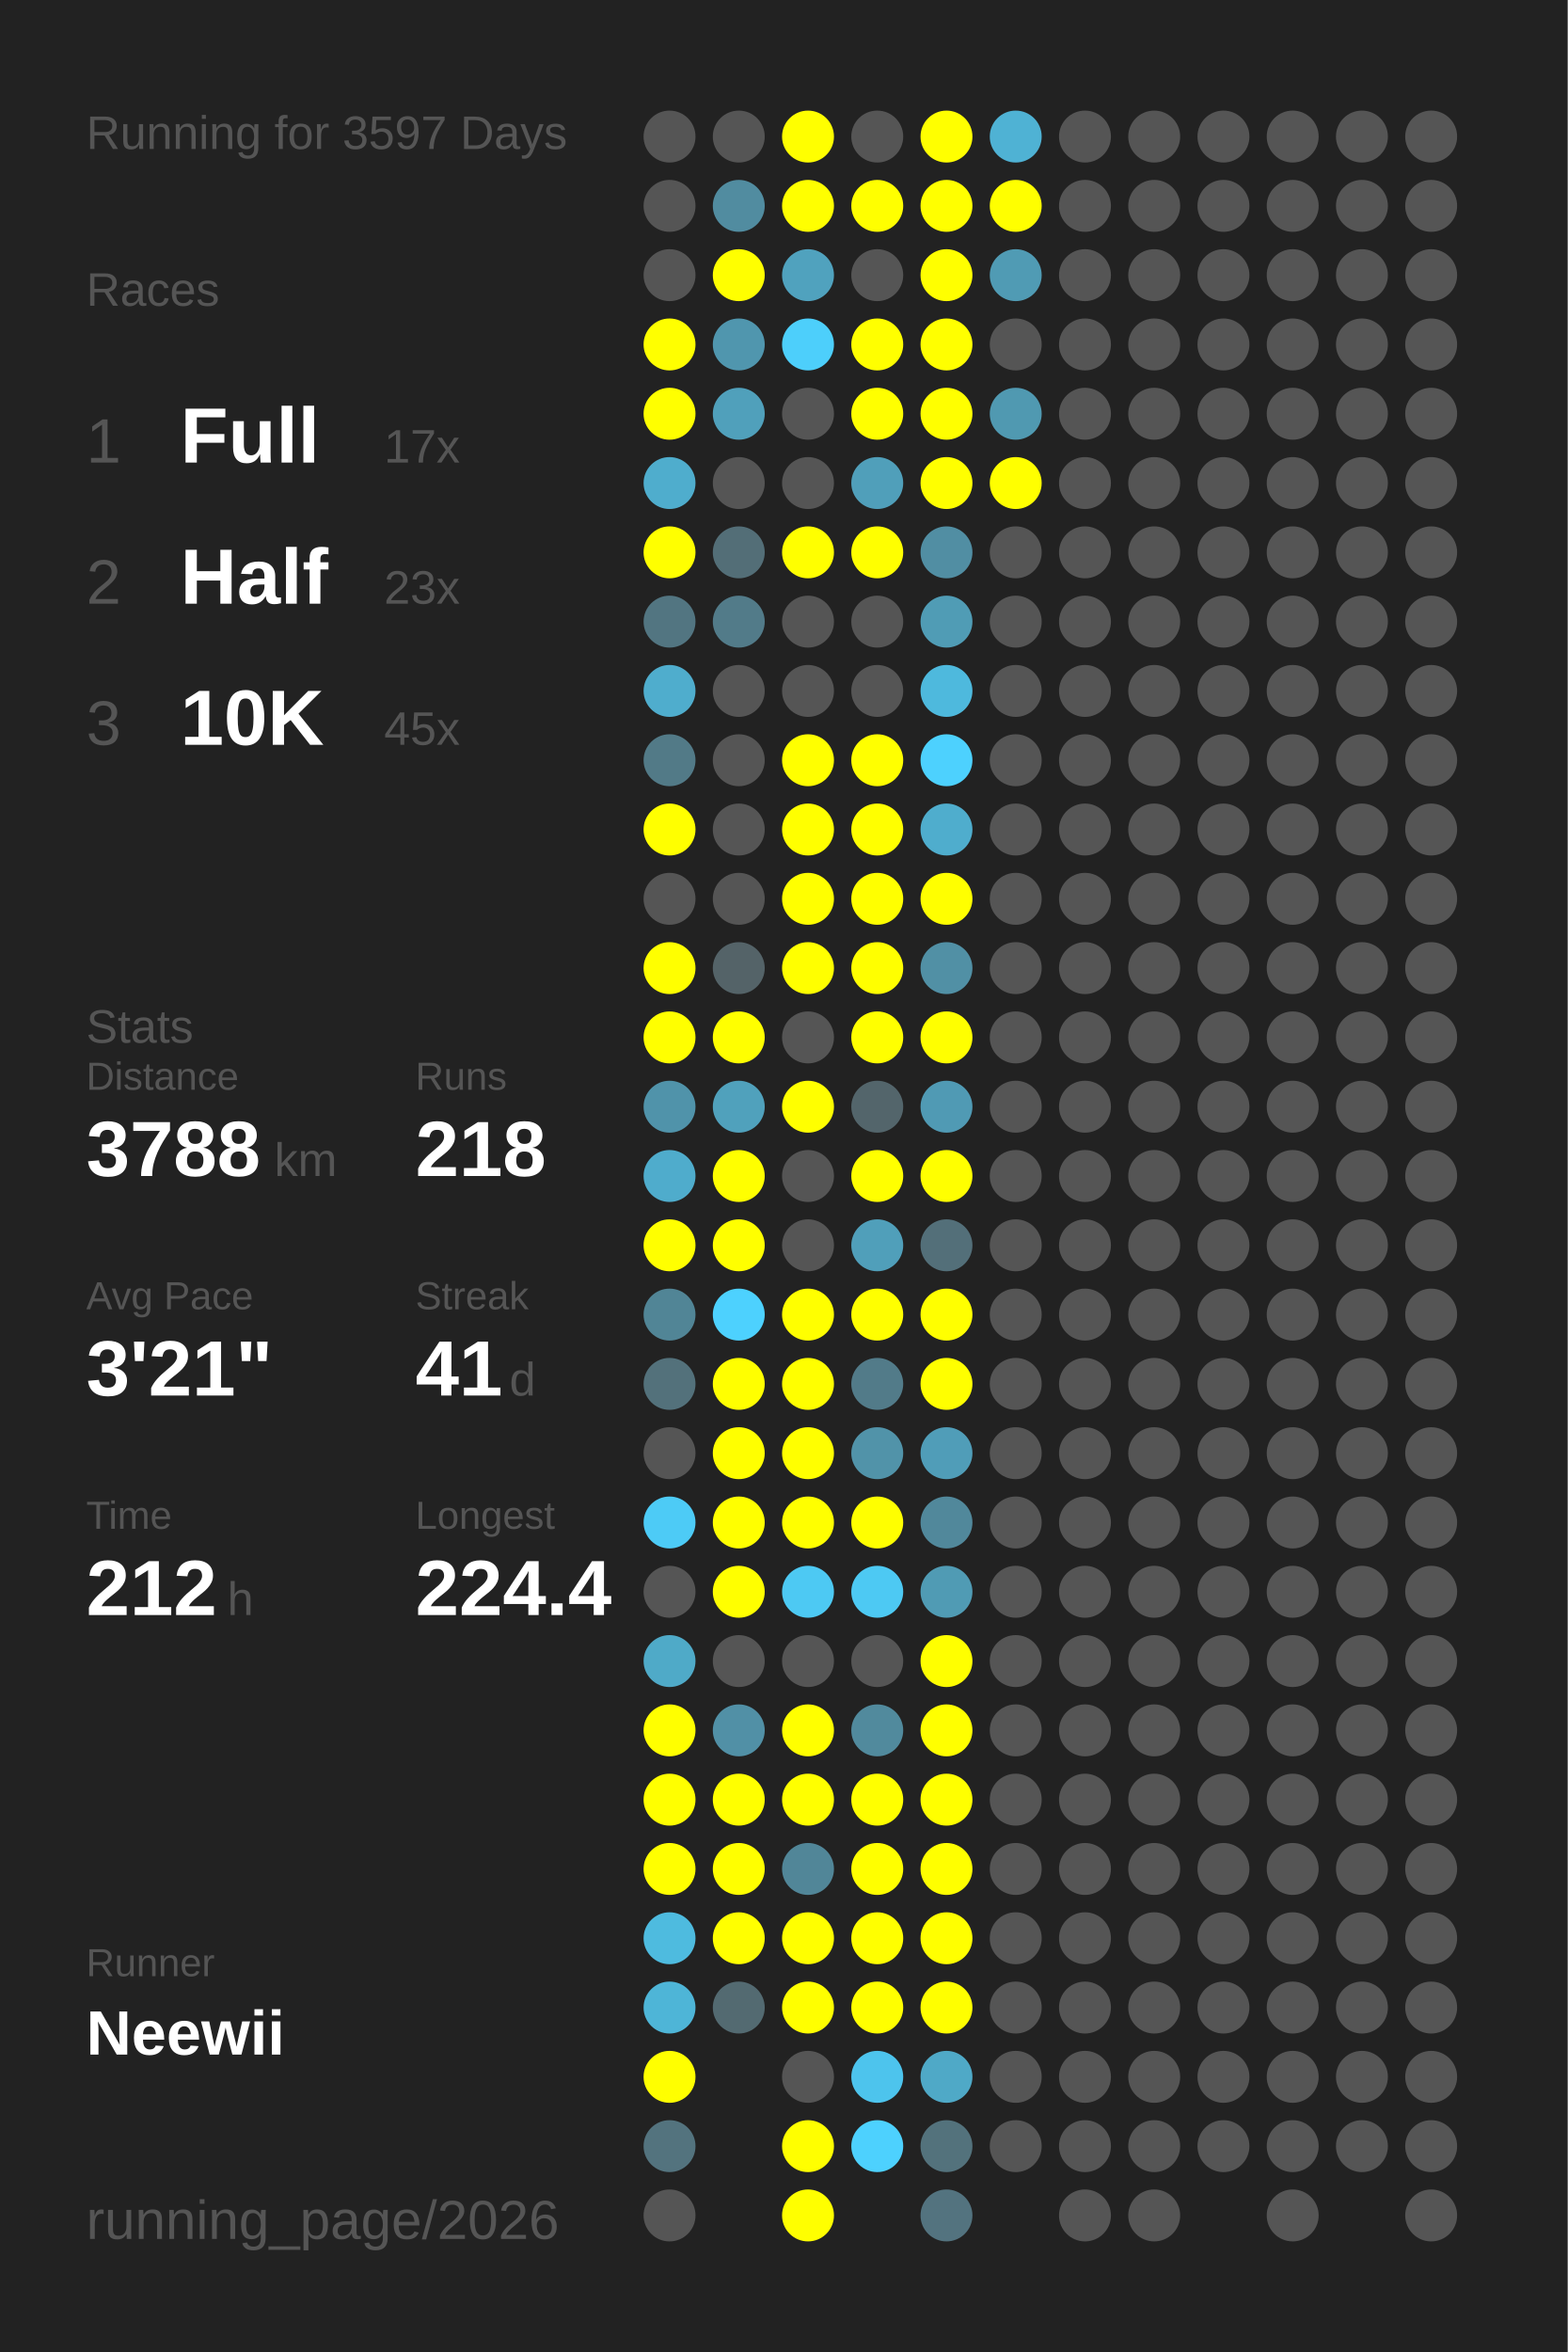
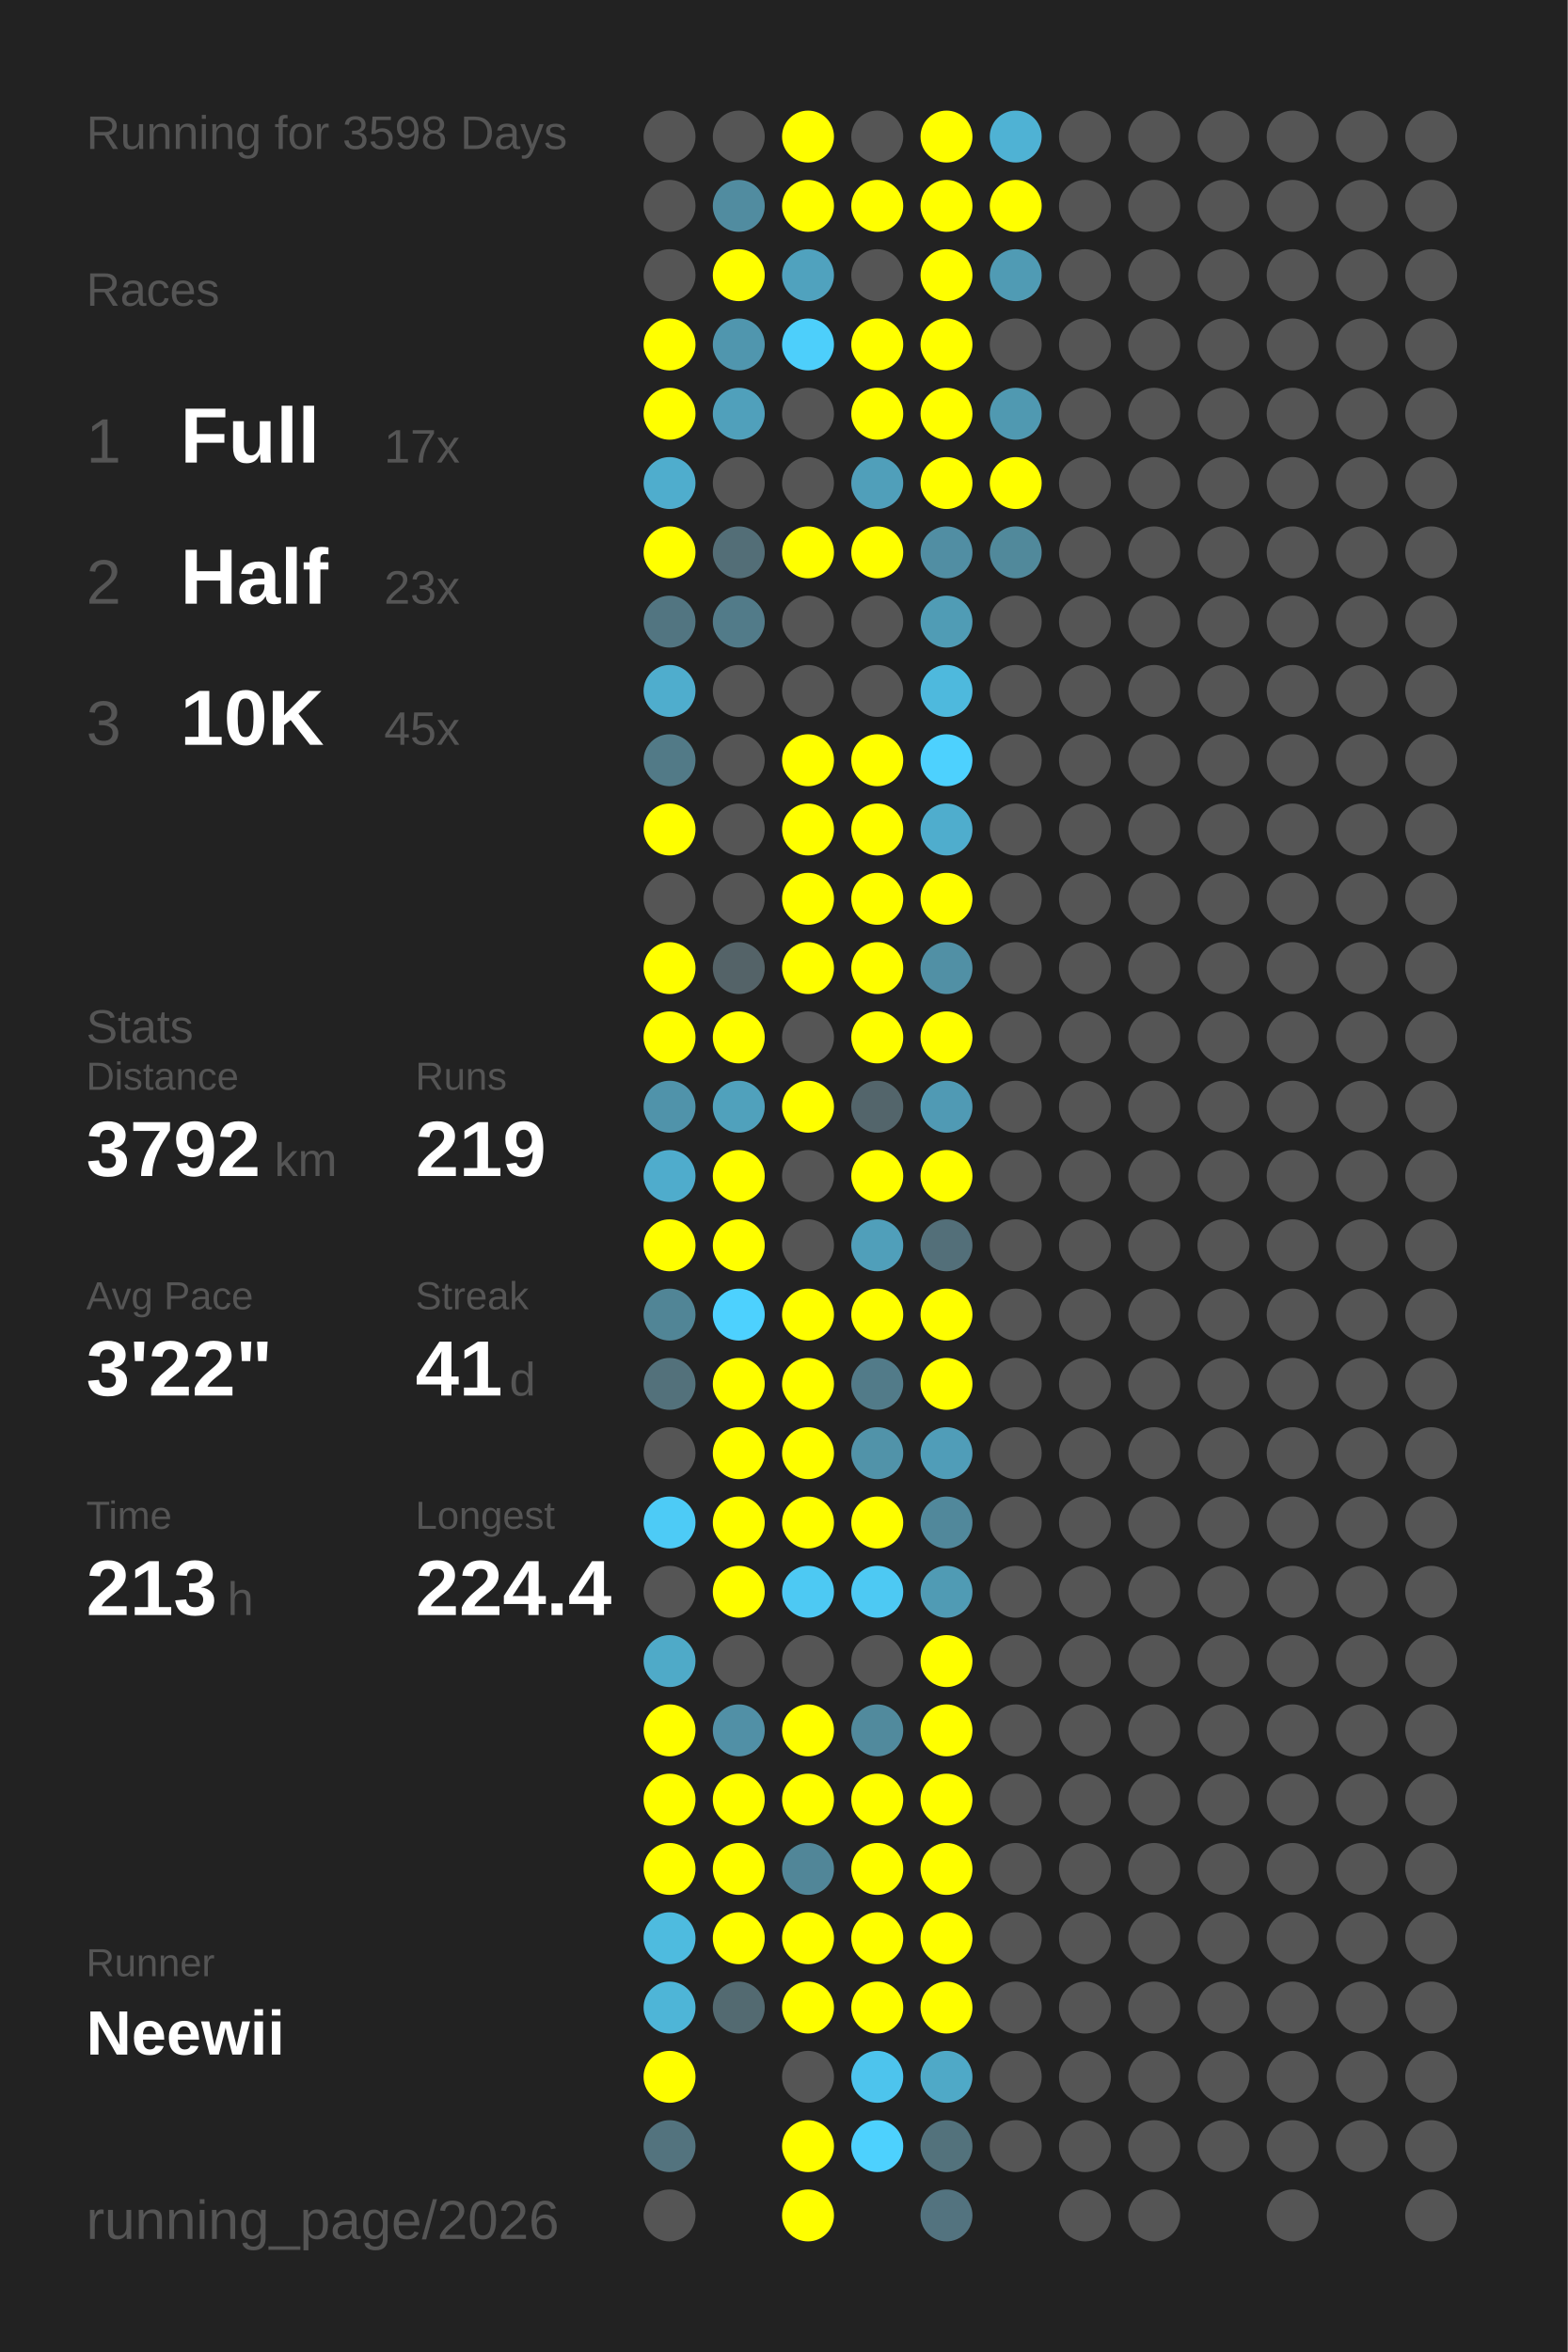
<svg xmlns="http://www.w3.org/2000/svg" baseProfile="full" height="300mm" version="1.1" viewBox="0,0,200,300" width="200mm">
  <defs />
  <rect fill="#222222" height="300" width="200" x="0" y="0" />
-   <text fill="#555555" style="font-size:6px; font-family:Arial;" x="11" y="19">Running for 3597 Days</text>
+   <text fill="#555555" style="font-size:6px; font-family:Arial;" x="11" y="19">Running for 3598 Days</text>
  <text fill="#555555" style="font-size:6px; font-family:Arial;" x="11" y="39">Races</text>
  <text fill="#555555" style="font-size:8px; font-family:Arial;" x="11" y="59">1</text>
  <text fill="#FFFFFF" style="font-size:10px; font-family:Arial; font-weight:bold;" x="23" y="59">Full</text>
  <text fill="#555555" style="font-size:6px; font-family:Arial;" x="49" y="59">17x</text>
  <text fill="#555555" style="font-size:8px; font-family:Arial;" x="11" y="77">2</text>
  <text fill="#FFFFFF" style="font-size:10px; font-family:Arial; font-weight:bold;" x="23" y="77">Half</text>
  <text fill="#555555" style="font-size:6px; font-family:Arial;" x="49" y="77">23x</text>
  <text fill="#555555" style="font-size:8px; font-family:Arial;" x="11" y="95">3</text>
  <text fill="#FFFFFF" style="font-size:10px; font-family:Arial; font-weight:bold;" x="23" y="95">10K</text>
  <text fill="#555555" style="font-size:6px; font-family:Arial;" x="49" y="95">45x</text>
  <text fill="#555555" style="font-size:6px; font-family:Arial;" x="11" y="133">Stats</text>
  <text fill="#555555" style="font-size:5px; font-family:Arial;" x="11" y="139">Distance</text>
-   <text fill="#FFFFFF" style="font-size:10px; font-family:Arial; font-weight:bold;" x="11" y="150">3788</text>
+   <text fill="#FFFFFF" style="font-size:10px; font-family:Arial; font-weight:bold;" x="11" y="150">3792</text>
  <text fill="#555555" style="font-size:6px; font-family:Arial;" x="35" y="150">km</text>
  <text fill="#555555" style="font-size:5px; font-family:Arial;" x="53" y="139">Runs</text>
-   <text fill="#FFFFFF" style="font-size:10px; font-family:Arial; font-weight:bold;" x="53" y="150">218</text>
+   <text fill="#FFFFFF" style="font-size:10px; font-family:Arial; font-weight:bold;" x="53" y="150">219</text>
  <text fill="#555555" style="font-size:5px; font-family:Arial;" x="11" y="167">Avg Pace</text>
-   <text fill="#FFFFFF" style="font-size:10px; font-family:Arial; font-weight:bold;" x="11" y="178">3'21"</text>
+   <text fill="#FFFFFF" style="font-size:10px; font-family:Arial; font-weight:bold;" x="11" y="178">3'22"</text>
  <text fill="#555555" style="font-size:5px; font-family:Arial;" x="53" y="167">Streak</text>
  <text fill="#FFFFFF" style="font-size:10px; font-family:Arial; font-weight:bold;" x="53" y="178">41</text>
  <text fill="#555555" style="font-size:6px; font-family:Arial;" x="65" y="178">d</text>
  <text fill="#555555" style="font-size:5px; font-family:Arial;" x="11" y="195">Time</text>
-   <text fill="#FFFFFF" style="font-size:10px; font-family:Arial; font-weight:bold;" x="11" y="206">212</text>
+   <text fill="#FFFFFF" style="font-size:10px; font-family:Arial; font-weight:bold;" x="11" y="206">213</text>
  <text fill="#555555" style="font-size:6px; font-family:Arial;" x="29" y="206">h</text>
  <text fill="#555555" style="font-size:5px; font-family:Arial;" x="53" y="195">Longest</text>
  <text fill="#FFFFFF" style="font-size:10px; font-family:Arial; font-weight:bold;" x="53" y="206">224.4</text>
  <text fill="#555555" style="font-size:5px; font-family:Arial;" x="11" y="252.065">Runner</text>
  <text fill="#FFFFFF" style="font-size:8px; font-family:Arial; font-weight:bold;" x="11" y="262.065">Neewii</text>
  <text fill="#555555" style="font-size:7px; font-family:Arial;" x="11" y="285.581">running_page/2026</text>
  <circle cx="85.417" cy="17.419" fill="#555555" r="3.312" />
  <circle cx="85.417" cy="26.258" fill="#555555" r="3.312" />
  <circle cx="85.417" cy="35.097" fill="#555555" r="3.312" />
  <circle cx="85.417" cy="43.935" fill="#FFFF00" r="3.312" />
  <circle cx="85.417" cy="52.774" fill="#FFFF00" r="3.312" />
  <circle cx="85.417" cy="61.613" fill="#4fadcd" r="3.312" />
  <circle cx="85.417" cy="70.452" fill="#FFFF00" r="3.312" />
  <circle cx="85.417" cy="79.29" fill="#527581" r="3.312" />
  <circle cx="85.417" cy="88.129" fill="#4fadcd" r="3.312" />
  <circle cx="85.417" cy="96.968" fill="#527a87" r="3.312" />
  <circle cx="85.417" cy="105.806" fill="#FFFF00" r="3.312" />
  <circle cx="85.417" cy="114.645" fill="#555555" r="3.312" />
  <circle cx="85.417" cy="123.484" fill="#FFFF00" r="3.312" />
  <circle cx="85.417" cy="132.323" fill="#FFFF00" r="3.312" />
  <circle cx="85.417" cy="141.161" fill="#5093aa" r="3.312" />
  <circle cx="85.417" cy="150" fill="#4faccc" r="3.312" />
  <circle cx="85.417" cy="158.839" fill="#FFFF00" r="3.312" />
  <circle cx="85.417" cy="167.677" fill="#518596" r="3.312" />
  <circle cx="85.417" cy="176.516" fill="#53717b" r="3.312" />
  <circle cx="85.417" cy="185.355" fill="#555555" r="3.312" />
  <circle cx="85.417" cy="194.194" fill="#4dcbf6" r="3.312" />
  <circle cx="85.417" cy="203.032" fill="#555555" r="3.312" />
  <circle cx="85.417" cy="211.871" fill="#4faac8" r="3.312" />
  <circle cx="85.417" cy="220.71" fill="#FFFF00" r="3.312" />
  <circle cx="85.417" cy="229.548" fill="#FFFF00" r="3.312" />
  <circle cx="85.417" cy="238.387" fill="#FFFF00" r="3.312" />
  <circle cx="85.417" cy="247.226" fill="#4ebbdf" r="3.312" />
  <circle cx="85.417" cy="256.065" fill="#4eb5d7" r="3.312" />
  <circle cx="85.417" cy="264.903" fill="#FFFF00" r="3.312" />
  <circle cx="85.417" cy="273.742" fill="#53737e" r="3.312" />
  <circle cx="85.417" cy="282.581" fill="#555555" r="3.312" />
  <circle cx="94.25" cy="17.419" fill="#555555" r="3.312" />
  <circle cx="94.25" cy="26.258" fill="#518ca0" r="3.312" />
  <circle cx="94.25" cy="35.097" fill="#FFFF00" r="3.312" />
  <circle cx="94.25" cy="43.935" fill="#5096ae" r="3.312" />
  <circle cx="94.25" cy="52.774" fill="#50a0bb" r="3.312" />
  <circle cx="94.25" cy="61.613" fill="#555555" r="3.312" />
  <circle cx="94.25" cy="70.452" fill="#536e77" r="3.312" />
  <circle cx="94.25" cy="79.29" fill="#527b89" r="3.312" />
  <circle cx="94.25" cy="88.129" fill="#555555" r="3.312" />
  <circle cx="94.25" cy="96.968" fill="#555555" r="3.312" />
  <circle cx="94.25" cy="105.806" fill="#555555" r="3.312" />
  <circle cx="94.25" cy="114.645" fill="#555555" r="3.312" />
  <circle cx="94.25" cy="123.484" fill="#546368" r="3.312" />
  <circle cx="94.25" cy="132.323" fill="#FFFF00" r="3.312" />
  <circle cx="94.25" cy="141.161" fill="#50a1bc" r="3.312" />
  <circle cx="94.25" cy="150" fill="#FFFF00" r="3.312" />
  <circle cx="94.25" cy="158.839" fill="#FFFF00" r="3.312" />
  <circle cx="94.25" cy="167.677" fill="#4dd1fe" r="3.312" />
  <circle cx="94.25" cy="176.516" fill="#FFFF00" r="3.312" />
  <circle cx="94.25" cy="185.355" fill="#FFFF00" r="3.312" />
  <circle cx="94.25" cy="194.194" fill="#FFFF00" r="3.312" />
  <circle cx="94.25" cy="203.032" fill="#FFFF00" r="3.312" />
  <circle cx="94.25" cy="211.871" fill="#555555" r="3.312" />
  <circle cx="94.25" cy="220.71" fill="#5190a6" r="3.312" />
  <circle cx="94.25" cy="229.548" fill="#FFFF00" r="3.312" />
  <circle cx="94.25" cy="238.387" fill="#FFFF00" r="3.312" />
  <circle cx="94.25" cy="247.226" fill="#FFFF00" r="3.312" />
  <circle cx="94.25" cy="256.065" fill="#536a71" r="3.312" />
  <circle cx="103.083" cy="17.419" fill="#FFFF00" r="3.312" />
  <circle cx="103.083" cy="26.258" fill="#FFFF00" r="3.312" />
  <circle cx="103.083" cy="35.097" fill="#50a2be" r="3.312" />
  <circle cx="103.083" cy="43.935" fill="#4dcffb" r="3.312" />
  <circle cx="103.083" cy="52.774" fill="#555555" r="3.312" />
  <circle cx="103.083" cy="61.613" fill="#555555" r="3.312" />
  <circle cx="103.083" cy="70.452" fill="#FFFF00" r="3.312" />
  <circle cx="103.083" cy="79.29" fill="#555555" r="3.312" />
  <circle cx="103.083" cy="88.129" fill="#555555" r="3.312" />
  <circle cx="103.083" cy="96.968" fill="#FFFF00" r="3.312" />
  <circle cx="103.083" cy="105.806" fill="#FFFF00" r="3.312" />
  <circle cx="103.083" cy="114.645" fill="#FFFF00" r="3.312" />
  <circle cx="103.083" cy="123.484" fill="#FFFF00" r="3.312" />
  <circle cx="103.083" cy="132.323" fill="#555555" r="3.312" />
  <circle cx="103.083" cy="141.161" fill="#FFFF00" r="3.312" />
  <circle cx="103.083" cy="150" fill="#555555" r="3.312" />
  <circle cx="103.083" cy="158.839" fill="#555555" r="3.312" />
  <circle cx="103.083" cy="167.677" fill="#FFFF00" r="3.312" />
  <circle cx="103.083" cy="176.516" fill="#FFFF00" r="3.312" />
  <circle cx="103.083" cy="185.355" fill="#FFFF00" r="3.312" />
  <circle cx="103.083" cy="194.194" fill="#FFFF00" r="3.312" />
  <circle cx="103.083" cy="203.032" fill="#4dc9f3" r="3.312" />
  <circle cx="103.083" cy="211.871" fill="#555555" r="3.312" />
  <circle cx="103.083" cy="220.71" fill="#FFFF00" r="3.312" />
  <circle cx="103.083" cy="229.548" fill="#FFFF00" r="3.312" />
  <circle cx="103.083" cy="238.387" fill="#518698" r="3.312" />
  <circle cx="103.083" cy="247.226" fill="#FFFF00" r="3.312" />
  <circle cx="103.083" cy="256.065" fill="#FFFF00" r="3.312" />
  <circle cx="103.083" cy="264.903" fill="#555555" r="3.312" />
  <circle cx="103.083" cy="273.742" fill="#FFFF00" r="3.312" />
  <circle cx="103.083" cy="282.581" fill="#FFFF00" r="3.312" />
  <circle cx="111.917" cy="17.419" fill="#555555" r="3.312" />
  <circle cx="111.917" cy="26.258" fill="#FFFF00" r="3.312" />
  <circle cx="111.917" cy="35.097" fill="#555555" r="3.312" />
  <circle cx="111.917" cy="43.935" fill="#FFFF00" r="3.312" />
  <circle cx="111.917" cy="52.774" fill="#FFFF00" r="3.312" />
  <circle cx="111.917" cy="61.613" fill="#509fba" r="3.312" />
  <circle cx="111.917" cy="70.452" fill="#FFFF00" r="3.312" />
  <circle cx="111.917" cy="79.29" fill="#555555" r="3.312" />
  <circle cx="111.917" cy="88.129" fill="#555555" r="3.312" />
  <circle cx="111.917" cy="96.968" fill="#FFFF00" r="3.312" />
  <circle cx="111.917" cy="105.806" fill="#FFFF00" r="3.312" />
  <circle cx="111.917" cy="114.645" fill="#FFFF00" r="3.312" />
  <circle cx="111.917" cy="123.484" fill="#FFFF00" r="3.312" />
  <circle cx="111.917" cy="132.323" fill="#FFFF00" r="3.312" />
  <circle cx="111.917" cy="141.161" fill="#53656b" r="3.312" />
  <circle cx="111.917" cy="150" fill="#FFFF00" r="3.312" />
  <circle cx="111.917" cy="158.839" fill="#509fba" r="3.312" />
  <circle cx="111.917" cy="167.677" fill="#FFFF00" r="3.312" />
  <circle cx="111.917" cy="176.516" fill="#527b89" r="3.312" />
  <circle cx="111.917" cy="185.355" fill="#5193a9" r="3.312" />
  <circle cx="111.917" cy="194.194" fill="#FFFF00" r="3.312" />
  <circle cx="111.917" cy="203.032" fill="#4dc9f3" r="3.312" />
  <circle cx="111.917" cy="211.871" fill="#555555" r="3.312" />
  <circle cx="111.917" cy="220.71" fill="#518a9d" r="3.312" />
  <circle cx="111.917" cy="229.548" fill="#FFFF00" r="3.312" />
  <circle cx="111.917" cy="238.387" fill="#FFFF00" r="3.312" />
  <circle cx="111.917" cy="247.226" fill="#FFFF00" r="3.312" />
  <circle cx="111.917" cy="256.065" fill="#FFFF00" r="3.312" />
  <circle cx="111.917" cy="264.903" fill="#4dc4ed" r="3.312" />
  <circle cx="111.917" cy="273.742" fill="#4dd1fe" r="3.312" />
  <circle cx="120.75" cy="17.419" fill="#FFFF00" r="3.312" />
  <circle cx="120.75" cy="26.258" fill="#FFFF00" r="3.312" />
  <circle cx="120.75" cy="35.097" fill="#FFFF00" r="3.312" />
  <circle cx="120.75" cy="43.935" fill="#FFFF00" r="3.312" />
  <circle cx="120.75" cy="52.774" fill="#FFFF00" r="3.312" />
  <circle cx="120.75" cy="61.613" fill="#FFFF00" r="3.312" />
  <circle cx="120.75" cy="70.452" fill="#518ea3" r="3.312" />
  <circle cx="120.75" cy="79.29" fill="#509cb5" r="3.312" />
  <circle cx="120.75" cy="88.129" fill="#4eb9dd" r="3.312" />
  <circle cx="120.75" cy="96.968" fill="#4dd1fe" r="3.312" />
  <circle cx="120.75" cy="105.806" fill="#4fadcd" r="3.312" />
  <circle cx="120.75" cy="114.645" fill="#FFFF00" r="3.312" />
  <circle cx="120.75" cy="123.484" fill="#5190a5" r="3.312" />
  <circle cx="120.75" cy="132.323" fill="#FFFF00" r="3.312" />
  <circle cx="120.75" cy="141.161" fill="#509ab4" r="3.312" />
  <circle cx="120.75" cy="150" fill="#FFFF00" r="3.312" />
  <circle cx="120.75" cy="158.839" fill="#536f79" r="3.312" />
  <circle cx="120.75" cy="167.677" fill="#FFFF00" r="3.312" />
  <circle cx="120.75" cy="176.516" fill="#FFFF00" r="3.312" />
  <circle cx="120.75" cy="185.355" fill="#509db8" r="3.312" />
  <circle cx="120.75" cy="194.194" fill="#51889b" r="3.312" />
  <circle cx="120.75" cy="203.032" fill="#509bb4" r="3.312" />
  <circle cx="120.75" cy="211.871" fill="#FFFF00" r="3.312" />
  <circle cx="120.75" cy="220.71" fill="#FFFF00" r="3.312" />
  <circle cx="120.75" cy="229.548" fill="#FFFF00" r="3.312" />
  <circle cx="120.75" cy="238.387" fill="#FFFF00" r="3.312" />
  <circle cx="120.75" cy="247.226" fill="#FFFF00" r="3.312" />
  <circle cx="120.75" cy="256.065" fill="#FFFF00" r="3.312" />
  <circle cx="120.75" cy="264.903" fill="#4fa9c7" r="3.312" />
  <circle cx="120.75" cy="273.742" fill="#53727c" r="3.312" />
  <circle cx="120.75" cy="282.581" fill="#53737f" r="3.312" />
  <circle cx="129.583" cy="17.419" fill="#4fb2d4" r="3.312" />
  <circle cx="129.583" cy="26.258" fill="#FFFF00" r="3.312" />
  <circle cx="129.583" cy="35.097" fill="#509bb4" r="3.312" />
  <circle cx="129.583" cy="43.935" fill="#555555" r="3.312" />
  <circle cx="129.583" cy="52.774" fill="#5099b1" r="3.312" />
  <circle cx="129.583" cy="61.613" fill="#FFFF00" r="3.312" />
-   <circle cx="129.583" cy="70.452" fill="#555555" r="3.312" />
+   <circle cx="129.583" cy="70.452" fill="#51899b" r="3.312" />
  <circle cx="129.583" cy="79.29" fill="#555555" r="3.312" />
  <circle cx="129.583" cy="88.129" fill="#555555" r="3.312" />
  <circle cx="129.583" cy="96.968" fill="#555555" r="3.312" />
  <circle cx="129.583" cy="105.806" fill="#555555" r="3.312" />
  <circle cx="129.583" cy="114.645" fill="#555555" r="3.312" />
  <circle cx="129.583" cy="123.484" fill="#555555" r="3.312" />
  <circle cx="129.583" cy="132.323" fill="#555555" r="3.312" />
  <circle cx="129.583" cy="141.161" fill="#555555" r="3.312" />
  <circle cx="129.583" cy="150" fill="#555555" r="3.312" />
  <circle cx="129.583" cy="158.839" fill="#555555" r="3.312" />
  <circle cx="129.583" cy="167.677" fill="#555555" r="3.312" />
  <circle cx="129.583" cy="176.516" fill="#555555" r="3.312" />
  <circle cx="129.583" cy="185.355" fill="#555555" r="3.312" />
  <circle cx="129.583" cy="194.194" fill="#555555" r="3.312" />
  <circle cx="129.583" cy="203.032" fill="#555555" r="3.312" />
  <circle cx="129.583" cy="211.871" fill="#555555" r="3.312" />
  <circle cx="129.583" cy="220.71" fill="#555555" r="3.312" />
  <circle cx="129.583" cy="229.548" fill="#555555" r="3.312" />
  <circle cx="129.583" cy="238.387" fill="#555555" r="3.312" />
  <circle cx="129.583" cy="247.226" fill="#555555" r="3.312" />
  <circle cx="129.583" cy="256.065" fill="#555555" r="3.312" />
  <circle cx="129.583" cy="264.903" fill="#555555" r="3.312" />
  <circle cx="129.583" cy="273.742" fill="#555555" r="3.312" />
  <circle cx="138.417" cy="17.419" fill="#555555" r="3.312" />
  <circle cx="138.417" cy="26.258" fill="#555555" r="3.312" />
  <circle cx="138.417" cy="35.097" fill="#555555" r="3.312" />
  <circle cx="138.417" cy="43.935" fill="#555555" r="3.312" />
  <circle cx="138.417" cy="52.774" fill="#555555" r="3.312" />
  <circle cx="138.417" cy="61.613" fill="#555555" r="3.312" />
  <circle cx="138.417" cy="70.452" fill="#555555" r="3.312" />
  <circle cx="138.417" cy="79.29" fill="#555555" r="3.312" />
  <circle cx="138.417" cy="88.129" fill="#555555" r="3.312" />
  <circle cx="138.417" cy="96.968" fill="#555555" r="3.312" />
  <circle cx="138.417" cy="105.806" fill="#555555" r="3.312" />
  <circle cx="138.417" cy="114.645" fill="#555555" r="3.312" />
  <circle cx="138.417" cy="123.484" fill="#555555" r="3.312" />
  <circle cx="138.417" cy="132.323" fill="#555555" r="3.312" />
  <circle cx="138.417" cy="141.161" fill="#555555" r="3.312" />
  <circle cx="138.417" cy="150" fill="#555555" r="3.312" />
  <circle cx="138.417" cy="158.839" fill="#555555" r="3.312" />
  <circle cx="138.417" cy="167.677" fill="#555555" r="3.312" />
  <circle cx="138.417" cy="176.516" fill="#555555" r="3.312" />
  <circle cx="138.417" cy="185.355" fill="#555555" r="3.312" />
  <circle cx="138.417" cy="194.194" fill="#555555" r="3.312" />
  <circle cx="138.417" cy="203.032" fill="#555555" r="3.312" />
  <circle cx="138.417" cy="211.871" fill="#555555" r="3.312" />
  <circle cx="138.417" cy="220.71" fill="#555555" r="3.312" />
  <circle cx="138.417" cy="229.548" fill="#555555" r="3.312" />
  <circle cx="138.417" cy="238.387" fill="#555555" r="3.312" />
  <circle cx="138.417" cy="247.226" fill="#555555" r="3.312" />
  <circle cx="138.417" cy="256.065" fill="#555555" r="3.312" />
  <circle cx="138.417" cy="264.903" fill="#555555" r="3.312" />
  <circle cx="138.417" cy="273.742" fill="#555555" r="3.312" />
  <circle cx="138.417" cy="282.581" fill="#555555" r="3.312" />
  <circle cx="147.25" cy="17.419" fill="#555555" r="3.312" />
  <circle cx="147.25" cy="26.258" fill="#555555" r="3.312" />
  <circle cx="147.25" cy="35.097" fill="#555555" r="3.312" />
  <circle cx="147.25" cy="43.935" fill="#555555" r="3.312" />
  <circle cx="147.25" cy="52.774" fill="#555555" r="3.312" />
  <circle cx="147.25" cy="61.613" fill="#555555" r="3.312" />
  <circle cx="147.25" cy="70.452" fill="#555555" r="3.312" />
  <circle cx="147.25" cy="79.29" fill="#555555" r="3.312" />
  <circle cx="147.25" cy="88.129" fill="#555555" r="3.312" />
  <circle cx="147.25" cy="96.968" fill="#555555" r="3.312" />
  <circle cx="147.25" cy="105.806" fill="#555555" r="3.312" />
  <circle cx="147.25" cy="114.645" fill="#555555" r="3.312" />
  <circle cx="147.25" cy="123.484" fill="#555555" r="3.312" />
  <circle cx="147.25" cy="132.323" fill="#555555" r="3.312" />
  <circle cx="147.25" cy="141.161" fill="#555555" r="3.312" />
  <circle cx="147.25" cy="150" fill="#555555" r="3.312" />
  <circle cx="147.25" cy="158.839" fill="#555555" r="3.312" />
  <circle cx="147.25" cy="167.677" fill="#555555" r="3.312" />
  <circle cx="147.25" cy="176.516" fill="#555555" r="3.312" />
  <circle cx="147.25" cy="185.355" fill="#555555" r="3.312" />
  <circle cx="147.25" cy="194.194" fill="#555555" r="3.312" />
  <circle cx="147.25" cy="203.032" fill="#555555" r="3.312" />
  <circle cx="147.25" cy="211.871" fill="#555555" r="3.312" />
  <circle cx="147.25" cy="220.71" fill="#555555" r="3.312" />
  <circle cx="147.25" cy="229.548" fill="#555555" r="3.312" />
  <circle cx="147.25" cy="238.387" fill="#555555" r="3.312" />
  <circle cx="147.25" cy="247.226" fill="#555555" r="3.312" />
  <circle cx="147.25" cy="256.065" fill="#555555" r="3.312" />
  <circle cx="147.25" cy="264.903" fill="#555555" r="3.312" />
  <circle cx="147.25" cy="273.742" fill="#555555" r="3.312" />
  <circle cx="147.25" cy="282.581" fill="#555555" r="3.312" />
  <circle cx="156.083" cy="17.419" fill="#555555" r="3.312" />
  <circle cx="156.083" cy="26.258" fill="#555555" r="3.312" />
  <circle cx="156.083" cy="35.097" fill="#555555" r="3.312" />
  <circle cx="156.083" cy="43.935" fill="#555555" r="3.312" />
  <circle cx="156.083" cy="52.774" fill="#555555" r="3.312" />
  <circle cx="156.083" cy="61.613" fill="#555555" r="3.312" />
  <circle cx="156.083" cy="70.452" fill="#555555" r="3.312" />
  <circle cx="156.083" cy="79.29" fill="#555555" r="3.312" />
  <circle cx="156.083" cy="88.129" fill="#555555" r="3.312" />
  <circle cx="156.083" cy="96.968" fill="#555555" r="3.312" />
  <circle cx="156.083" cy="105.806" fill="#555555" r="3.312" />
  <circle cx="156.083" cy="114.645" fill="#555555" r="3.312" />
  <circle cx="156.083" cy="123.484" fill="#555555" r="3.312" />
  <circle cx="156.083" cy="132.323" fill="#555555" r="3.312" />
  <circle cx="156.083" cy="141.161" fill="#555555" r="3.312" />
  <circle cx="156.083" cy="150" fill="#555555" r="3.312" />
  <circle cx="156.083" cy="158.839" fill="#555555" r="3.312" />
  <circle cx="156.083" cy="167.677" fill="#555555" r="3.312" />
  <circle cx="156.083" cy="176.516" fill="#555555" r="3.312" />
  <circle cx="156.083" cy="185.355" fill="#555555" r="3.312" />
  <circle cx="156.083" cy="194.194" fill="#555555" r="3.312" />
  <circle cx="156.083" cy="203.032" fill="#555555" r="3.312" />
  <circle cx="156.083" cy="211.871" fill="#555555" r="3.312" />
  <circle cx="156.083" cy="220.71" fill="#555555" r="3.312" />
  <circle cx="156.083" cy="229.548" fill="#555555" r="3.312" />
  <circle cx="156.083" cy="238.387" fill="#555555" r="3.312" />
  <circle cx="156.083" cy="247.226" fill="#555555" r="3.312" />
  <circle cx="156.083" cy="256.065" fill="#555555" r="3.312" />
  <circle cx="156.083" cy="264.903" fill="#555555" r="3.312" />
  <circle cx="156.083" cy="273.742" fill="#555555" r="3.312" />
  <circle cx="164.917" cy="17.419" fill="#555555" r="3.312" />
  <circle cx="164.917" cy="26.258" fill="#555555" r="3.312" />
  <circle cx="164.917" cy="35.097" fill="#555555" r="3.312" />
  <circle cx="164.917" cy="43.935" fill="#555555" r="3.312" />
  <circle cx="164.917" cy="52.774" fill="#555555" r="3.312" />
  <circle cx="164.917" cy="61.613" fill="#555555" r="3.312" />
  <circle cx="164.917" cy="70.452" fill="#555555" r="3.312" />
  <circle cx="164.917" cy="79.29" fill="#555555" r="3.312" />
  <circle cx="164.917" cy="88.129" fill="#555555" r="3.312" />
  <circle cx="164.917" cy="96.968" fill="#555555" r="3.312" />
  <circle cx="164.917" cy="105.806" fill="#555555" r="3.312" />
  <circle cx="164.917" cy="114.645" fill="#555555" r="3.312" />
  <circle cx="164.917" cy="123.484" fill="#555555" r="3.312" />
  <circle cx="164.917" cy="132.323" fill="#555555" r="3.312" />
  <circle cx="164.917" cy="141.161" fill="#555555" r="3.312" />
  <circle cx="164.917" cy="150" fill="#555555" r="3.312" />
  <circle cx="164.917" cy="158.839" fill="#555555" r="3.312" />
  <circle cx="164.917" cy="167.677" fill="#555555" r="3.312" />
  <circle cx="164.917" cy="176.516" fill="#555555" r="3.312" />
  <circle cx="164.917" cy="185.355" fill="#555555" r="3.312" />
  <circle cx="164.917" cy="194.194" fill="#555555" r="3.312" />
  <circle cx="164.917" cy="203.032" fill="#555555" r="3.312" />
  <circle cx="164.917" cy="211.871" fill="#555555" r="3.312" />
  <circle cx="164.917" cy="220.71" fill="#555555" r="3.312" />
  <circle cx="164.917" cy="229.548" fill="#555555" r="3.312" />
  <circle cx="164.917" cy="238.387" fill="#555555" r="3.312" />
  <circle cx="164.917" cy="247.226" fill="#555555" r="3.312" />
  <circle cx="164.917" cy="256.065" fill="#555555" r="3.312" />
  <circle cx="164.917" cy="264.903" fill="#555555" r="3.312" />
  <circle cx="164.917" cy="273.742" fill="#555555" r="3.312" />
  <circle cx="164.917" cy="282.581" fill="#555555" r="3.312" />
  <circle cx="173.75" cy="17.419" fill="#555555" r="3.312" />
  <circle cx="173.75" cy="26.258" fill="#555555" r="3.312" />
  <circle cx="173.75" cy="35.097" fill="#555555" r="3.312" />
  <circle cx="173.75" cy="43.935" fill="#555555" r="3.312" />
  <circle cx="173.75" cy="52.774" fill="#555555" r="3.312" />
  <circle cx="173.75" cy="61.613" fill="#555555" r="3.312" />
  <circle cx="173.75" cy="70.452" fill="#555555" r="3.312" />
  <circle cx="173.75" cy="79.29" fill="#555555" r="3.312" />
  <circle cx="173.75" cy="88.129" fill="#555555" r="3.312" />
  <circle cx="173.75" cy="96.968" fill="#555555" r="3.312" />
  <circle cx="173.75" cy="105.806" fill="#555555" r="3.312" />
  <circle cx="173.75" cy="114.645" fill="#555555" r="3.312" />
  <circle cx="173.75" cy="123.484" fill="#555555" r="3.312" />
  <circle cx="173.75" cy="132.323" fill="#555555" r="3.312" />
  <circle cx="173.75" cy="141.161" fill="#555555" r="3.312" />
  <circle cx="173.75" cy="150" fill="#555555" r="3.312" />
  <circle cx="173.75" cy="158.839" fill="#555555" r="3.312" />
  <circle cx="173.75" cy="167.677" fill="#555555" r="3.312" />
  <circle cx="173.75" cy="176.516" fill="#555555" r="3.312" />
  <circle cx="173.75" cy="185.355" fill="#555555" r="3.312" />
  <circle cx="173.75" cy="194.194" fill="#555555" r="3.312" />
  <circle cx="173.75" cy="203.032" fill="#555555" r="3.312" />
  <circle cx="173.75" cy="211.871" fill="#555555" r="3.312" />
  <circle cx="173.75" cy="220.71" fill="#555555" r="3.312" />
  <circle cx="173.75" cy="229.548" fill="#555555" r="3.312" />
  <circle cx="173.75" cy="238.387" fill="#555555" r="3.312" />
  <circle cx="173.75" cy="247.226" fill="#555555" r="3.312" />
  <circle cx="173.75" cy="256.065" fill="#555555" r="3.312" />
  <circle cx="173.75" cy="264.903" fill="#555555" r="3.312" />
  <circle cx="173.75" cy="273.742" fill="#555555" r="3.312" />
  <circle cx="182.583" cy="17.419" fill="#555555" r="3.312" />
  <circle cx="182.583" cy="26.258" fill="#555555" r="3.312" />
  <circle cx="182.583" cy="35.097" fill="#555555" r="3.312" />
  <circle cx="182.583" cy="43.935" fill="#555555" r="3.312" />
  <circle cx="182.583" cy="52.774" fill="#555555" r="3.312" />
  <circle cx="182.583" cy="61.613" fill="#555555" r="3.312" />
  <circle cx="182.583" cy="70.452" fill="#555555" r="3.312" />
  <circle cx="182.583" cy="79.29" fill="#555555" r="3.312" />
  <circle cx="182.583" cy="88.129" fill="#555555" r="3.312" />
  <circle cx="182.583" cy="96.968" fill="#555555" r="3.312" />
  <circle cx="182.583" cy="105.806" fill="#555555" r="3.312" />
  <circle cx="182.583" cy="114.645" fill="#555555" r="3.312" />
  <circle cx="182.583" cy="123.484" fill="#555555" r="3.312" />
  <circle cx="182.583" cy="132.323" fill="#555555" r="3.312" />
  <circle cx="182.583" cy="141.161" fill="#555555" r="3.312" />
  <circle cx="182.583" cy="150" fill="#555555" r="3.312" />
  <circle cx="182.583" cy="158.839" fill="#555555" r="3.312" />
  <circle cx="182.583" cy="167.677" fill="#555555" r="3.312" />
  <circle cx="182.583" cy="176.516" fill="#555555" r="3.312" />
  <circle cx="182.583" cy="185.355" fill="#555555" r="3.312" />
  <circle cx="182.583" cy="194.194" fill="#555555" r="3.312" />
  <circle cx="182.583" cy="203.032" fill="#555555" r="3.312" />
  <circle cx="182.583" cy="211.871" fill="#555555" r="3.312" />
  <circle cx="182.583" cy="220.71" fill="#555555" r="3.312" />
  <circle cx="182.583" cy="229.548" fill="#555555" r="3.312" />
  <circle cx="182.583" cy="238.387" fill="#555555" r="3.312" />
  <circle cx="182.583" cy="247.226" fill="#555555" r="3.312" />
  <circle cx="182.583" cy="256.065" fill="#555555" r="3.312" />
  <circle cx="182.583" cy="264.903" fill="#555555" r="3.312" />
  <circle cx="182.583" cy="273.742" fill="#555555" r="3.312" />
  <circle cx="182.583" cy="282.581" fill="#555555" r="3.312" />
</svg>
